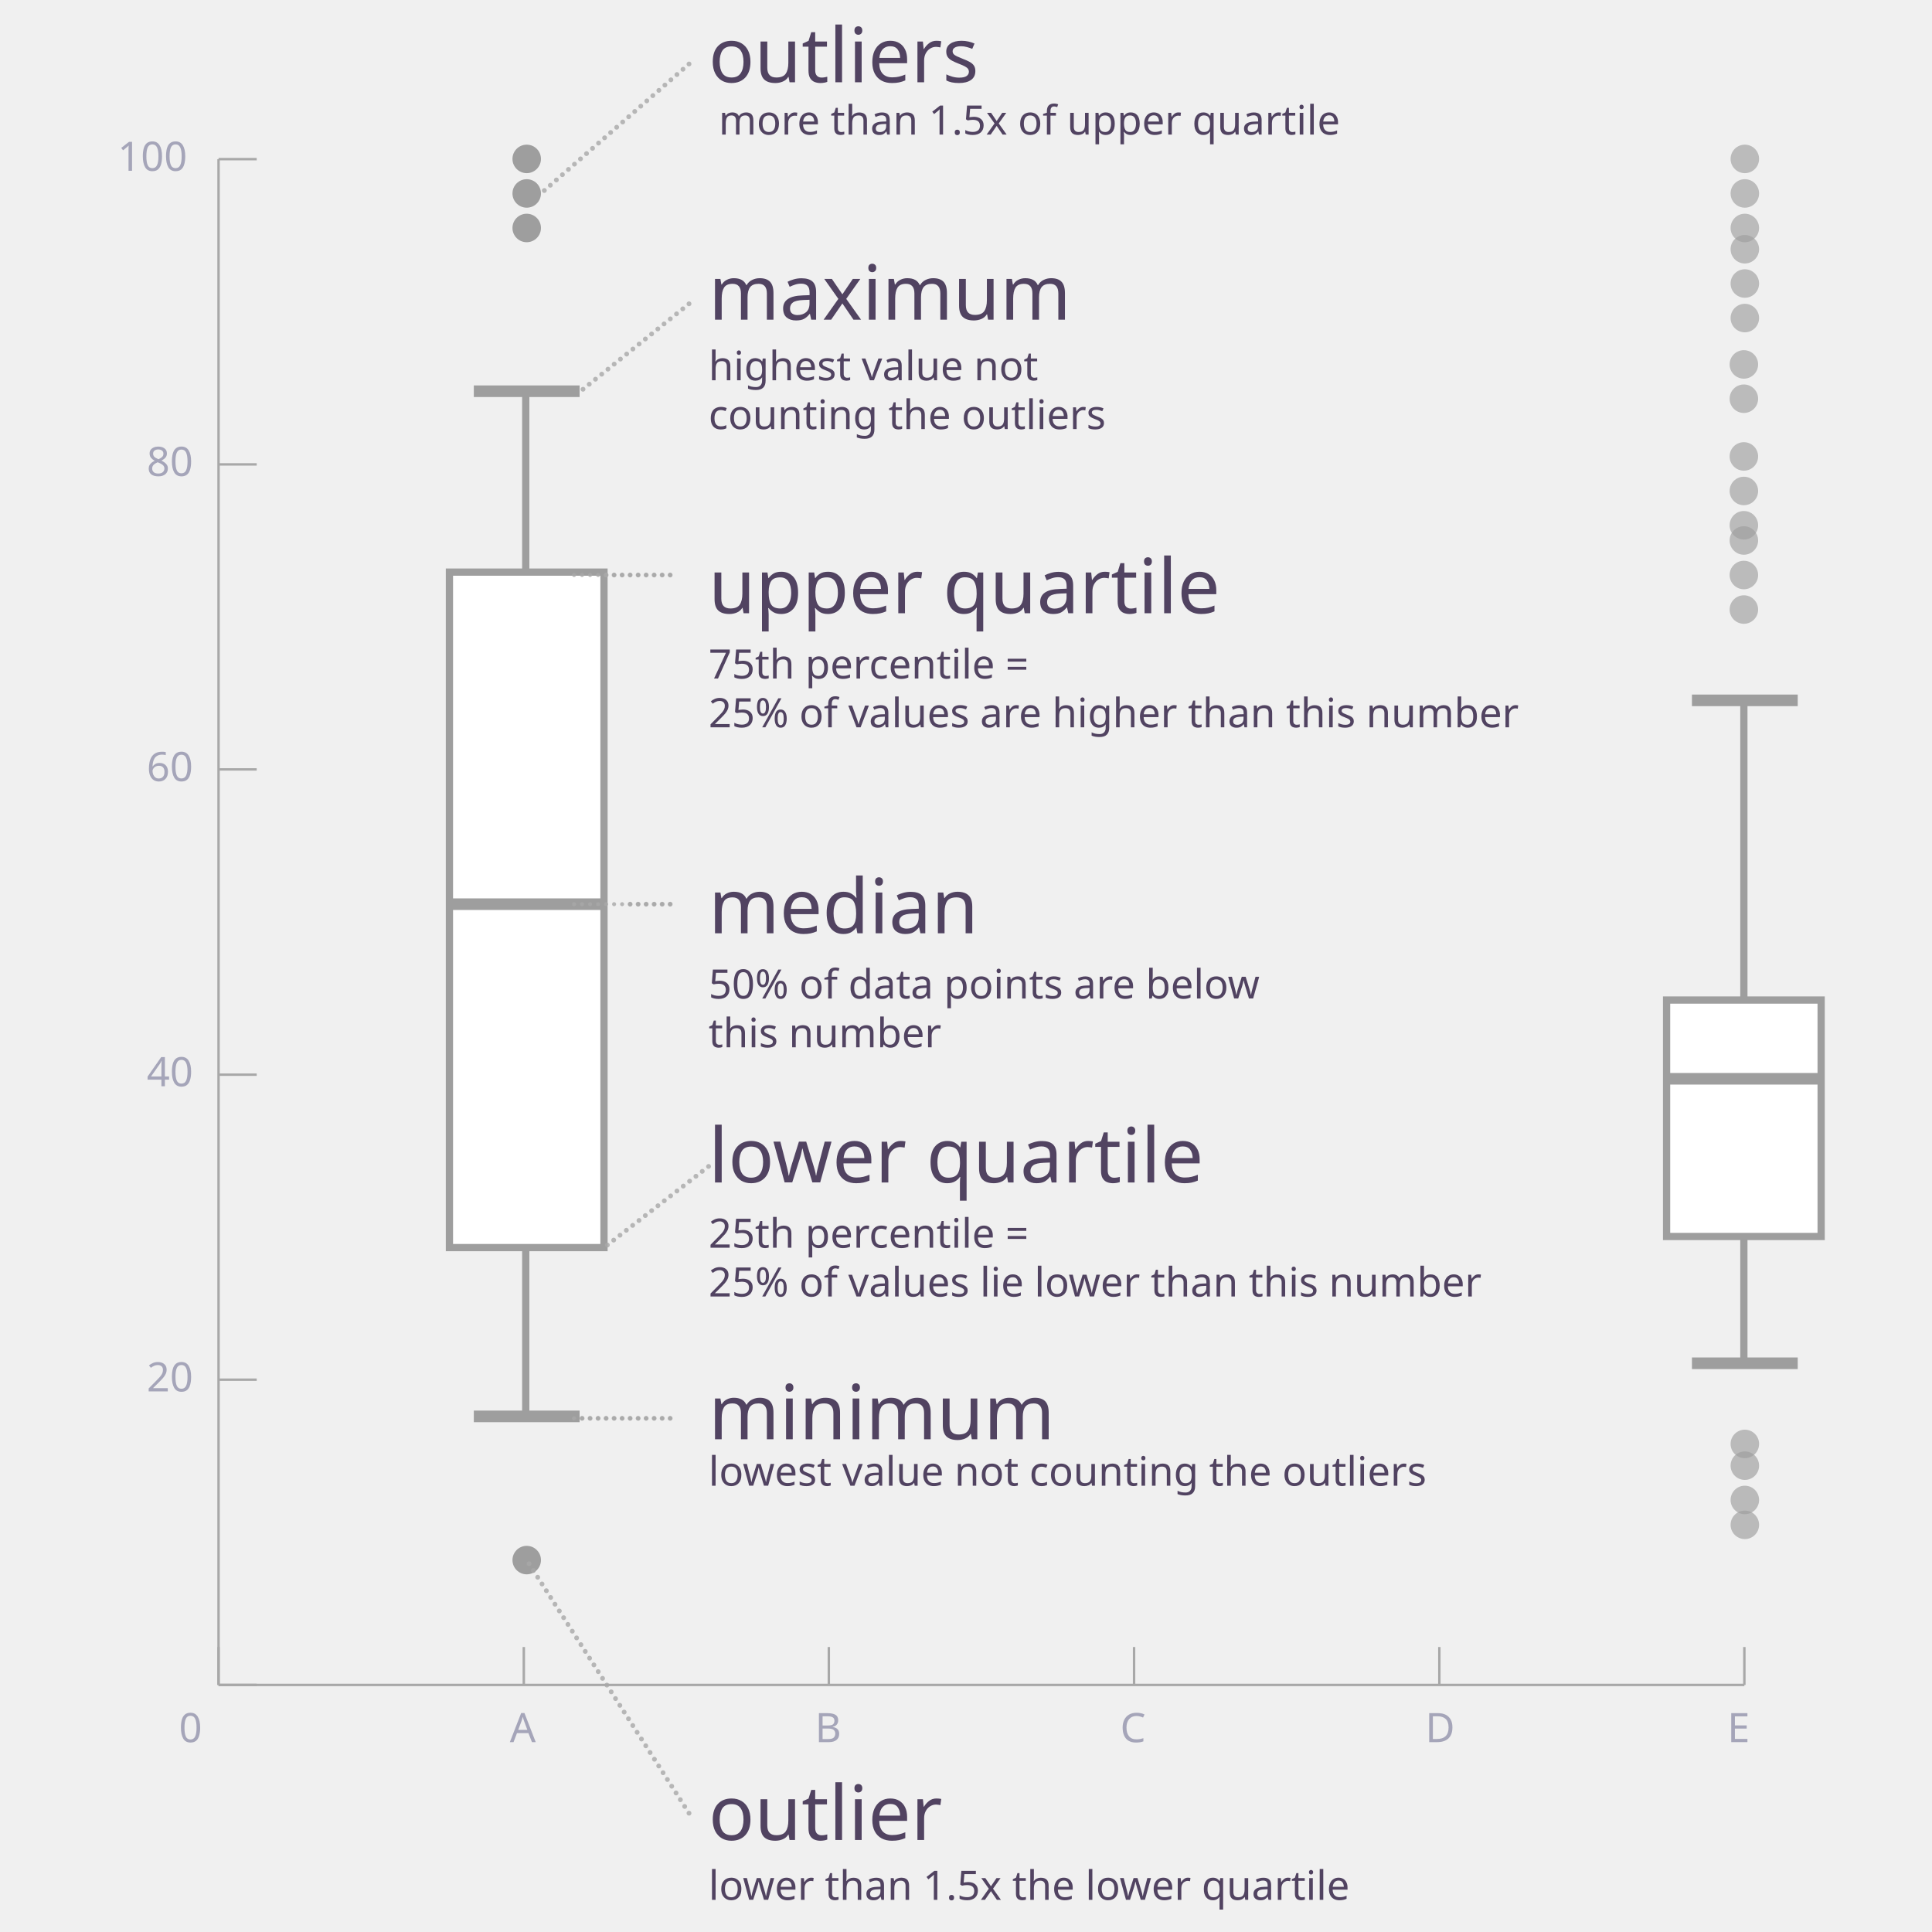
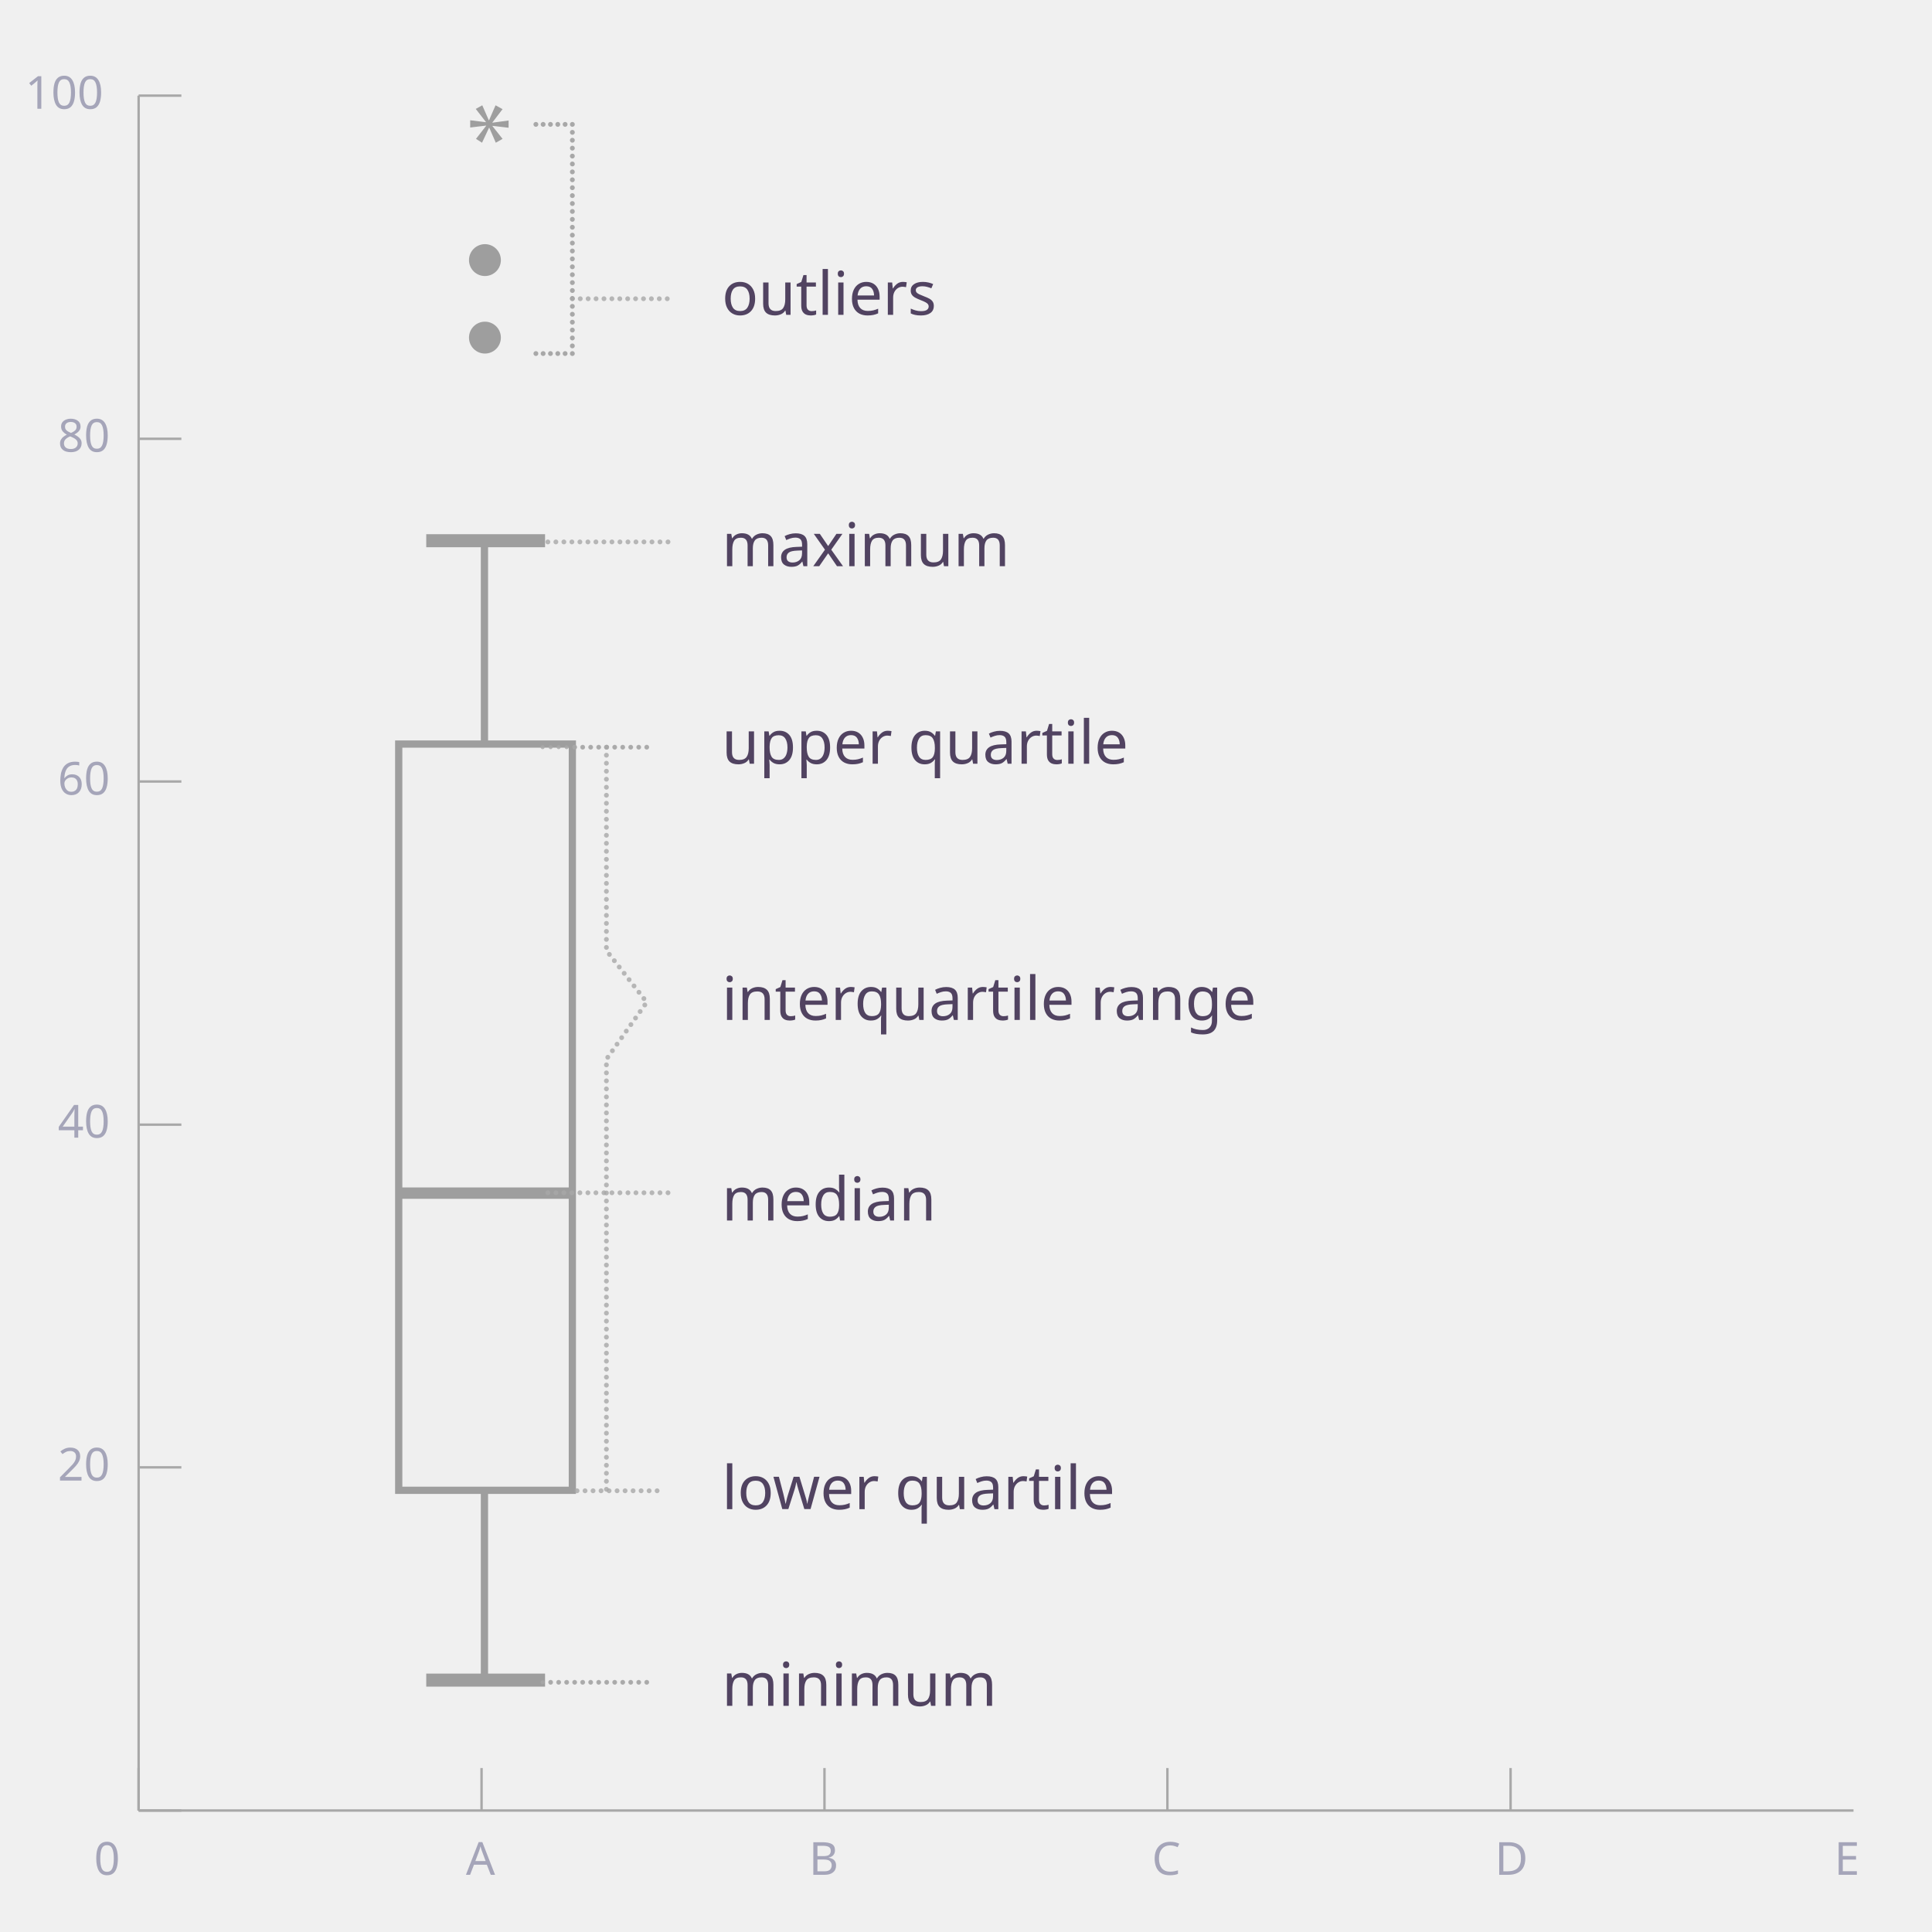
<svg xmlns="http://www.w3.org/2000/svg" version="1.1" id="Layer_1" x="0px" y="0px" viewBox="0 0 800 800" style="enable-background:new 0 0 800 800;" xml:space="preserve">
  <style type="text/css">
	.st0{fill:#A5A5B9;}
	.st1{font-family:'RobotoMono-Regular';}
- 	.st2{font-size:16.798px;}
+ 	.st2{font-size:18.879px;}
	.st3{fill:none;stroke:#A8A8A8;stroke-miterlimit:10;}
	.st4{fill:none;stroke:#9E9E9E;stroke-width:3;stroke-miterlimit:10;}
- 	.st5{fill:#FFFFFF;stroke:#9E9E9E;stroke-width:3;stroke-miterlimit:10;}
+ 	.st5{fill:#EFEFEF;stroke:#9E9E9E;stroke-width:3;stroke-miterlimit:10;}
	.st6{fill:#9E9E9E;}
	.st7{fill:#514361;}
- 	.st8{font-size:31.463px;}
- 	.st9{font-family:'Roboto-Italic';}
- 	.st10{enable-background:new    ;}
+ 	.st8{font-size:25px;}
	
- 		.st11{opacity:0.8;fill:none;stroke:#A8A8A8;stroke-width:1.658;stroke-linecap:round;stroke-miterlimit:10;stroke-dasharray:0,3.316;enable-background:new    ;}
- 	.st12{opacity:0.65;fill:#9E9E9E;}
- 	.st13{opacity:0.66;fill:#9E9E9E;}
+ 		.st9{opacity:0.8;fill:none;stroke:#A8A8A8;stroke-width:1.658;stroke-linecap:round;stroke-miterlimit:10;stroke-dasharray:0,3.316;enable-background:new    ;}
+ 	.st10{opacity:0.8;enable-background:new    ;}
+ 	.st11{fill:none;stroke:#A8A8A8;stroke-width:2;stroke-linecap:round;stroke-miterlimit:10;}
+ 	.st12{fill:none;stroke:#A8A8A8;stroke-width:2;stroke-linecap:round;stroke-miterlimit:10;stroke-dasharray:0,3.273;}
	
- 		.st14{opacity:0.8;fill:none;stroke:#A8A8A8;stroke-width:2;stroke-linecap:round;stroke-miterlimit:10;stroke-dasharray:0,3.316;enable-background:new    ;}
- 	.st15{fill:none;}
+ 		.st13{opacity:0.8;fill:none;stroke:#A8A8A8;stroke-width:2;stroke-linecap:round;stroke-miterlimit:10;stroke-dasharray:0,3.316;enable-background:new    ;}
+ 	.st14{fill:none;stroke:#A8A8A8;stroke-width:2;stroke-linecap:round;stroke-miterlimit:10;stroke-dasharray:0,3.034;}
+ 	.st15{fill:none;stroke:#A8A8A8;stroke-width:2;stroke-linecap:round;stroke-miterlimit:10;stroke-dasharray:0,3.275;}
</style>
  <g>
    <g>
-       <text transform="matrix(1 0 0 1 74.0938 721.3789)" class="st0 st1 st2">0</text>
-       <text transform="matrix(1 0 0 1 211.1157 721.3789)" class="st0 st1 st2">A</text>
-       <text transform="matrix(1 0 0 1 337.4722 721.3789)" class="st0 st1 st2">B</text>
-       <text transform="matrix(1 0 0 1 463.8271 721.3789)" class="st0 st1 st2">C</text>
-       <text transform="matrix(1 0 0 1 590.1826 721.3789)" class="st0 st1 st2">D</text>
-       <text transform="matrix(1 0 0 1 715.2432 721.3789)" class="st0 st1 st2">E</text>
+       <text transform="matrix(1 0 0 1 38.938 776.3154)" class="st0 st1 st2">0</text>
+       <text transform="matrix(1 0 0 1 192.937 776.3154)" class="st0 st1 st2">A</text>
+       <text transform="matrix(1 0 0 1 334.9497 776.3154)" class="st0 st1 st2">B</text>
+       <text transform="matrix(1 0 0 1 476.96 776.3154)" class="st0 st1 st2">C</text>
+       <text transform="matrix(1 0 0 1 618.9717 776.3154)" class="st0 st1 st2">D</text>
+       <text transform="matrix(1 0 0 1 759.5273 776.3154)" class="st0 st1 st2">E</text>
    </g>
-     <line class="st3" x1="90.5" y1="697.7" x2="722.3" y2="697.7" />
+     <line class="st3" x1="57.4" y1="749.7" x2="767.5" y2="749.7" />
    <g>
      <g>
-         <line class="st3" x1="90.5" y1="697.7" x2="90.5" y2="682" />
-         <line class="st3" x1="216.9" y1="697.7" x2="216.9" y2="682" />
-         <line class="st3" x1="343.2" y1="697.7" x2="343.2" y2="682" />
-         <line class="st3" x1="469.6" y1="697.7" x2="469.6" y2="682" />
-         <line class="st3" x1="596" y1="697.7" x2="596" y2="682" />
-         <line class="st3" x1="722.3" y1="697.7" x2="722.3" y2="682" />
+         <line class="st3" x1="57.4" y1="749.7" x2="57.4" y2="732.1" />
+         <line class="st3" x1="199.4" y1="749.7" x2="199.4" y2="732.1" />
+         <line class="st3" x1="341.4" y1="749.7" x2="341.4" y2="732.1" />
+         <line class="st3" x1="483.4" y1="749.7" x2="483.4" y2="732.1" />
+         <line class="st3" x1="625.5" y1="749.7" x2="625.5" y2="732.1" />
+         <path class="st3" d="M767.5,749.7" />
      </g>
    </g>
  </g>
  <g>
    <g>
-       <text transform="matrix(1 0 0 1 60.7461 576.1445)" class="st0 st1 st2">20</text>
-       <text transform="matrix(1 0 0 1 60.7461 449.7891)" class="st0 st1 st2">40</text>
-       <text transform="matrix(1 0 0 1 60.7461 323.4336)" class="st0 st1 st2">60</text>
-       <text transform="matrix(1 0 0 1 60.7461 197.0771)" class="st0 st1 st2">80</text>
-       <text transform="matrix(1 0 0 1 48.7041 70.7197)" class="st0 st1 st2">100</text>
+       <text transform="matrix(1 0 0 1 23.9365 613.0859)" class="st0 st1 st2">20</text>
+       <text transform="matrix(1 0 0 1 23.9365 471.0742)" class="st0 st1 st2">40</text>
+       <text transform="matrix(1 0 0 1 23.9365 329.0635)" class="st0 st1 st2">60</text>
+       <text transform="matrix(1 0 0 1 23.9365 187.0513)" class="st0 st1 st2">80</text>
+       <text transform="matrix(1 0 0 1 10.4023 45.0376)" class="st0 st1 st2">100</text>
    </g>
-     <line class="st3" x1="90.5" y1="697.7" x2="90.5" y2="65.9" />
+     <line class="st3" x1="57.4" y1="749.7" x2="57.4" y2="39.6" />
    <g>
      <g>
-         <line class="st3" x1="90.5" y1="697.7" x2="106.3" y2="697.7" />
-         <line class="st3" x1="90.5" y1="571.3" x2="106.3" y2="571.3" />
-         <line class="st3" x1="90.5" y1="445" x2="106.3" y2="445" />
-         <line class="st3" x1="90.5" y1="318.6" x2="106.3" y2="318.6" />
-         <line class="st3" x1="90.5" y1="192.3" x2="106.3" y2="192.3" />
-         <line class="st3" x1="90.5" y1="65.9" x2="106.3" y2="65.9" />
+         <line class="st3" x1="57.4" y1="749.7" x2="75.1" y2="749.7" />
+         <line class="st3" x1="57.4" y1="607.6" x2="75.1" y2="607.6" />
+         <line class="st3" x1="57.4" y1="465.7" x2="75.1" y2="465.7" />
+         <line class="st3" x1="57.4" y1="323.6" x2="75.1" y2="323.6" />
+         <line class="st3" x1="57.4" y1="181.7" x2="75.1" y2="181.7" />
+         <line class="st3" x1="57.4" y1="39.6" x2="75.1" y2="39.6" />
      </g>
    </g>
  </g>
-   <line class="st4" x1="217.7" y1="162" x2="217.7" y2="586.6" />
-   <rect x="186.1" y="236.9" class="st5" width="64" height="279.7" />
-   <rect x="186.1" y="372" class="st6" width="64" height="4.8" />
-   <rect x="196.2" y="159.6" class="st6" width="43.8" height="4.8" />
-   <rect x="196.2" y="584.1" class="st6" width="43.8" height="4.8" />
-   <circle class="st6" cx="218.1" cy="94.4" r="5.9" />
-   <circle class="st6" cx="218.1" cy="65.8" r="5.9" />
-   <circle class="st6" cx="218.1" cy="80.1" r="5.9" />
-   <circle class="st6" cx="218.1" cy="646" r="5.9" />
-   <text transform="matrix(1 0 0 1 293.4028 34.0723)" class="st7 st1 st8">outliers</text>
-   <text transform="matrix(1 0 0 1 297.6021 55.7227)" class="st7 st9 st2">more than 1.5x of upper quartile</text>
-   <text transform="matrix(1 0 0 1 293.4028 157.4639)" class="st10">
-     <tspan x="0" y="0" class="st7 st9 st2">highest value not</tspan>
-     <tspan x="0" y="20.2" class="st7 st9 st2">counting the outliers</tspan>
-   </text>
-   <text transform="matrix(1 0 0 1 293.4028 132.3818)" class="st7 st1 st8">maximum</text>
+   <line class="st4" x1="200.6" y1="223.9" x2="200.6" y2="695.8" />
+   <rect x="165.1" y="308.1" class="st5" width="71.9" height="309" />
+   <rect x="165.1" y="491.7" class="st6" width="71.9" height="4.7" />
+   <rect x="176.5" y="221.2" class="st6" width="49.2" height="5.4" />
+   <rect x="176.5" y="693" class="st6" width="49.2" height="5.4" />
+   <circle class="st6" cx="200.8" cy="139.8" r="6.6" />
+   <circle class="st6" cx="200.8" cy="107.7" r="6.6" />
+   <text transform="matrix(1 0 0 1 298.9033 130.3779)" class="st7 st1 st8">outliers</text>
+   <text transform="matrix(1 0 0 1 298.9033 234.4595)" class="st7 st1 st8">maximum</text>
+   <text transform="matrix(1 0 0 1 298.9033 706.3545)" class="st7 st1 st8">minimum</text>
+   <path class="st9" d="M267.8,696.6h-46" />
+   <text transform="matrix(1 0 0 1 298.9033 316.2441)" class="st7 st1 st8">upper quartile</text>
+   <text transform="matrix(1 0 0 1 298.9038 422.335)" class="st7 st1 st8">interquartile range</text>
+   <path class="st9" d="M267.8,309.4h-46" />
+   <text transform="matrix(1 0 0 1 298.9033 624.916)" class="st7 st1 st8">lower quartile</text>
+   <text transform="matrix(1 0 0 1 298.9033 505.3926)" class="st7 st1 st8">median</text>
+   <g class="st10">
+     <g>
+       <line class="st11" x1="276.3" y1="123.7" x2="276.3" y2="123.7" />
+       <line class="st12" x1="273" y1="123.7" x2="238.7" y2="123.7" />
+       <line class="st11" x1="237" y1="123.7" x2="237" y2="123.7" />
+     </g>
+   </g>
+   <path class="st13" d="M276.6,224.4h-51" />
+   <path class="st13" d="M276.6,493.9h-51" />
+   <path class="st13" d="M267.8,696.6h-42.3" />
+   <path class="st13" d="M267.8,309.4h-30.9" />
+   <path class="st13" d="M272.1,617.3h-35.2" />
+   <polyline class="st13" points="251.1,309.4 251.1,393.6 267.8,415 251.1,438.6 251.1,617.1 " />
  <g>
-     <text transform="matrix(1 0 0 1 293.4028 615.2051)" class="st7 st9 st2">lowest value not counting the outliers</text>
+     <path class="st6" d="M208.1,45.2l-4.2,5.5v0.1l6.7-0.9v3l-6.7-0.8v0.1l4.2,5.3l-2.8,1.6l-2.7-6.2h-0.1l-2.9,6.2l-2.5-1.6l4.2-5.4   v-0.1l-6.6,0.8v-3l6.5,0.8v-0.1l-4.2-5.4l2.7-1.5l2.7,6.2h0.1l2.7-6.2L208.1,45.2z" />
  </g>
-   <text transform="matrix(1 0 0 1 293.4028 595.9766)" class="st7 st1 st8">minimum</text>
-   <path class="st11" d="M277.5,587.3h-40.9" />
-   <text transform="matrix(1 0 0 1 293.4028 761.8994)" class="st7 st1 st8">outlier</text>
-   <text transform="matrix(1 0 0 1 293.4028 280.9551)" class="st10">
-     <tspan x="0" y="0" class="st7 st9 st2">75th percentile = </tspan>
-     <tspan x="0" y="20.2" class="st7 st9 st2">25% of values are higher than this number</tspan>
-   </text>
-   <text transform="matrix(1 0 0 1 293.4028 253.9355)" class="st7 st1 st8">upper quartile</text>
-   <path class="st11" d="M277.5,238.1h-40.9" />
-   <text transform="matrix(1 0 0 1 293.4028 516.6533)" class="st10">
-     <tspan x="0" y="0" class="st7 st9 st2">25th percentile =</tspan>
-     <tspan x="0" y="20.2" class="st7 st9 st2">25% of values lie lower than this number</tspan>
-   </text>
-   <text transform="matrix(1 0 0 1 293.4028 489.6338)" class="st7 st1 st8">lower quartile</text>
-   <text transform="matrix(1 0 0 1 293.4028 413.4639)" class="st10">
-     <tspan x="0" y="0" class="st7 st9 st2">50% of data points are below</tspan>
-     <tspan x="0" y="20.2" class="st7 st9 st2">this number</tspan>
-   </text>
-   <text transform="matrix(1 0 0 1 293.4028 386.4443)" class="st7 st1 st8">median</text>
-   <path class="st11" d="M277.5,374.4h-40.9" />
-   <line class="st4" x1="722.1" y1="290" x2="722.1" y2="566.5" />
-   <rect x="690.1" y="414.1" class="st5" width="64" height="97.9" />
-   <rect x="690.1" y="444.3" class="st6" width="64" height="4.8" />
-   <rect x="700.6" y="287.6" class="st6" width="43.8" height="4.8" />
-   <rect x="700.6" y="562.1" class="st6" width="43.8" height="4.8" />
-   <circle class="st12" cx="722.5" cy="94.4" r="5.9" />
-   <circle class="st12" cx="722.5" cy="65.8" r="5.9" />
-   <circle class="st12" cx="722.5" cy="80.1" r="5.9" />
-   <circle class="st12" cx="722.5" cy="131.7" r="5.9" />
-   <circle class="st12" cx="722.5" cy="103.2" r="5.9" />
-   <circle class="st12" cx="722.5" cy="117.4" r="5.9" />
-   <circle class="st12" cx="722.1" cy="165.1" r="5.9" />
-   <circle class="st12" cx="722.1" cy="150.9" r="5.9" />
-   <circle class="st12" cx="722.1" cy="217.5" r="5.9" />
-   <circle class="st12" cx="722.1" cy="189" r="5.9" />
-   <circle class="st12" cx="722.1" cy="203.3" r="5.9" />
-   <circle class="st12" cx="722.1" cy="252.4" r="5.9" />
-   <circle class="st12" cx="722.1" cy="223.8" r="5.9" />
-   <circle class="st12" cx="722.1" cy="238.1" r="5.9" />
-   <circle class="st13" cx="722.5" cy="597.9" r="5.9" />
-   <circle class="st13" cx="722.5" cy="606.9" r="5.9" />
-   <circle class="st13" cx="722.5" cy="621.1" r="5.9" />
-   <circle class="st13" cx="722.5" cy="631.4" r="5.9" />
-   <path class="st14" d="M285.3,26.5L224,80.1" />
-   <path class="st14" d="M285.3,125.8l-45.4,36.6" />
-   <path class="st14" d="M277.5,587.3h-37.6" />
-   <path class="st14" d="M285.3,750.8L218.1,646" />
-   <path class="st14" d="M277.5,238.1H250" />
-   <path class="st14" d="M293.4,483L250,516.7" />
-   <path class="st14" d="M277.5,374.4H259" />
  <g>
-     <rect x="293.4" y="774.1" class="st15" width="298.2" height="19.9" />
-     <text transform="matrix(1 0 0 1 293.4028 786.6816)" class="st7 st9 st2">lower than 1.5x the lower quartile</text>
+     <g>
+       <line class="st11" x1="221.9" y1="51.5" x2="221.9" y2="51.5" />
+       <line class="st14" x1="224.9" y1="51.5" x2="235.5" y2="51.5" />
+       <line class="st11" x1="237" y1="51.5" x2="237" y2="51.5" />
+       <line class="st15" x1="237" y1="54.8" x2="237" y2="144.8" />
+       <line class="st11" x1="237" y1="146.4" x2="237" y2="146.4" />
+       <line class="st14" x1="234" y1="146.4" x2="223.4" y2="146.4" />
+       <line class="st11" x1="221.9" y1="146.4" x2="221.9" y2="146.4" />
+     </g>
  </g>
</svg>
